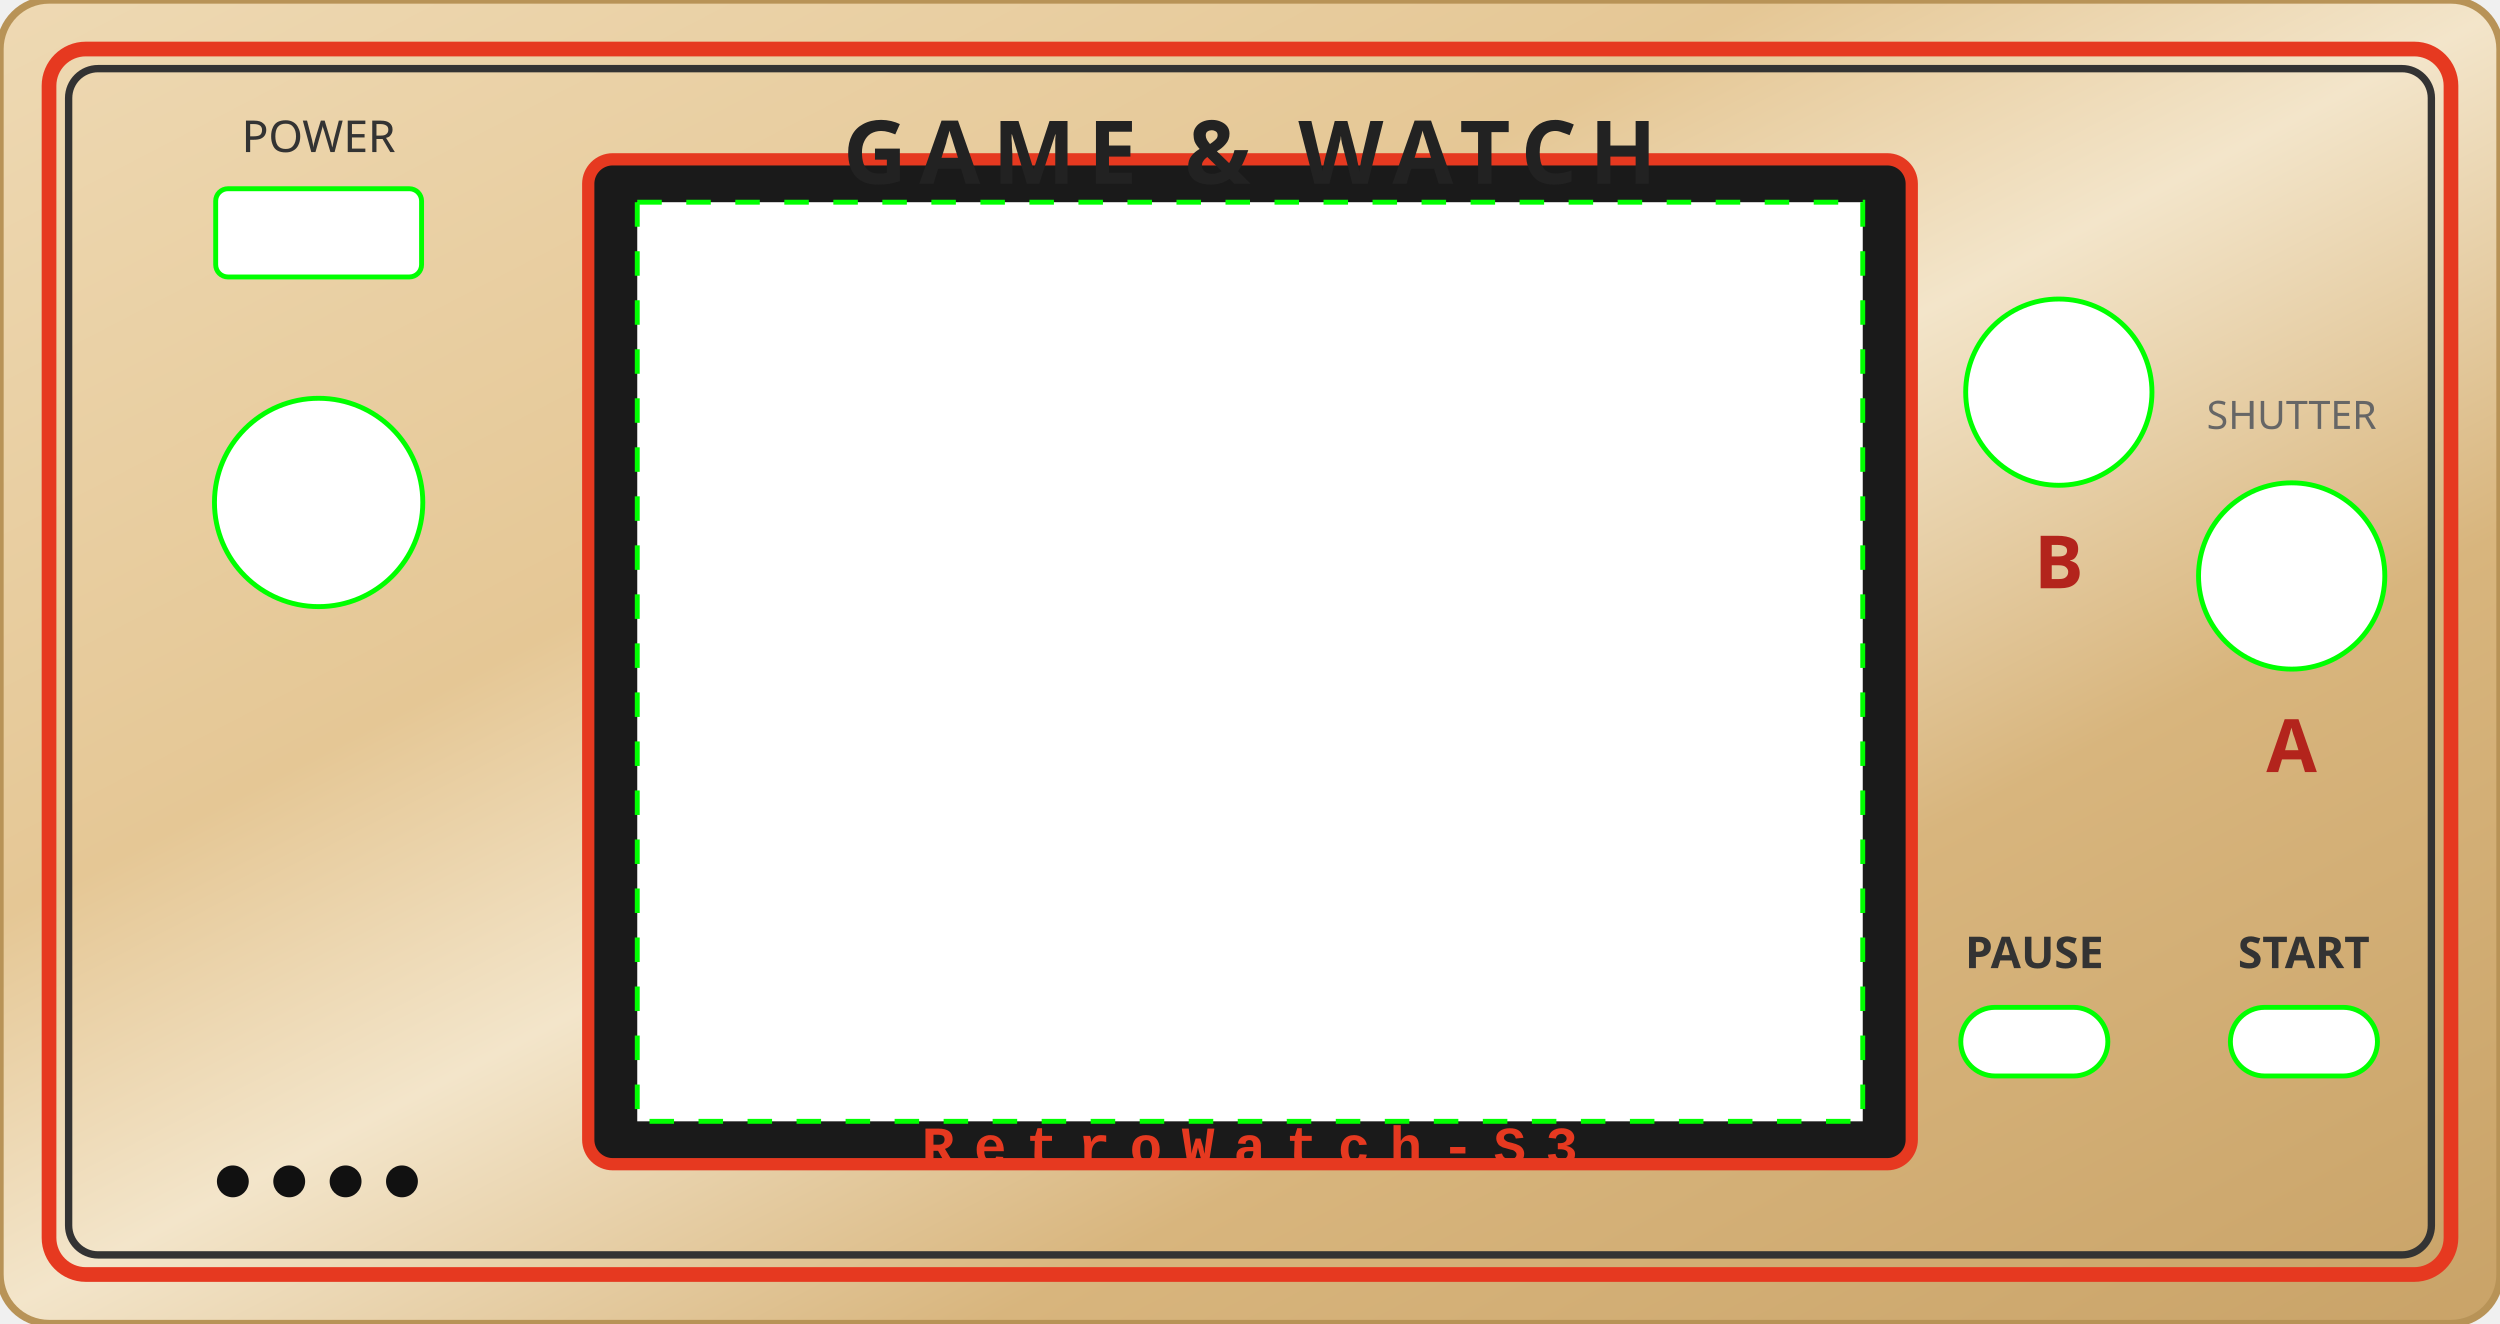
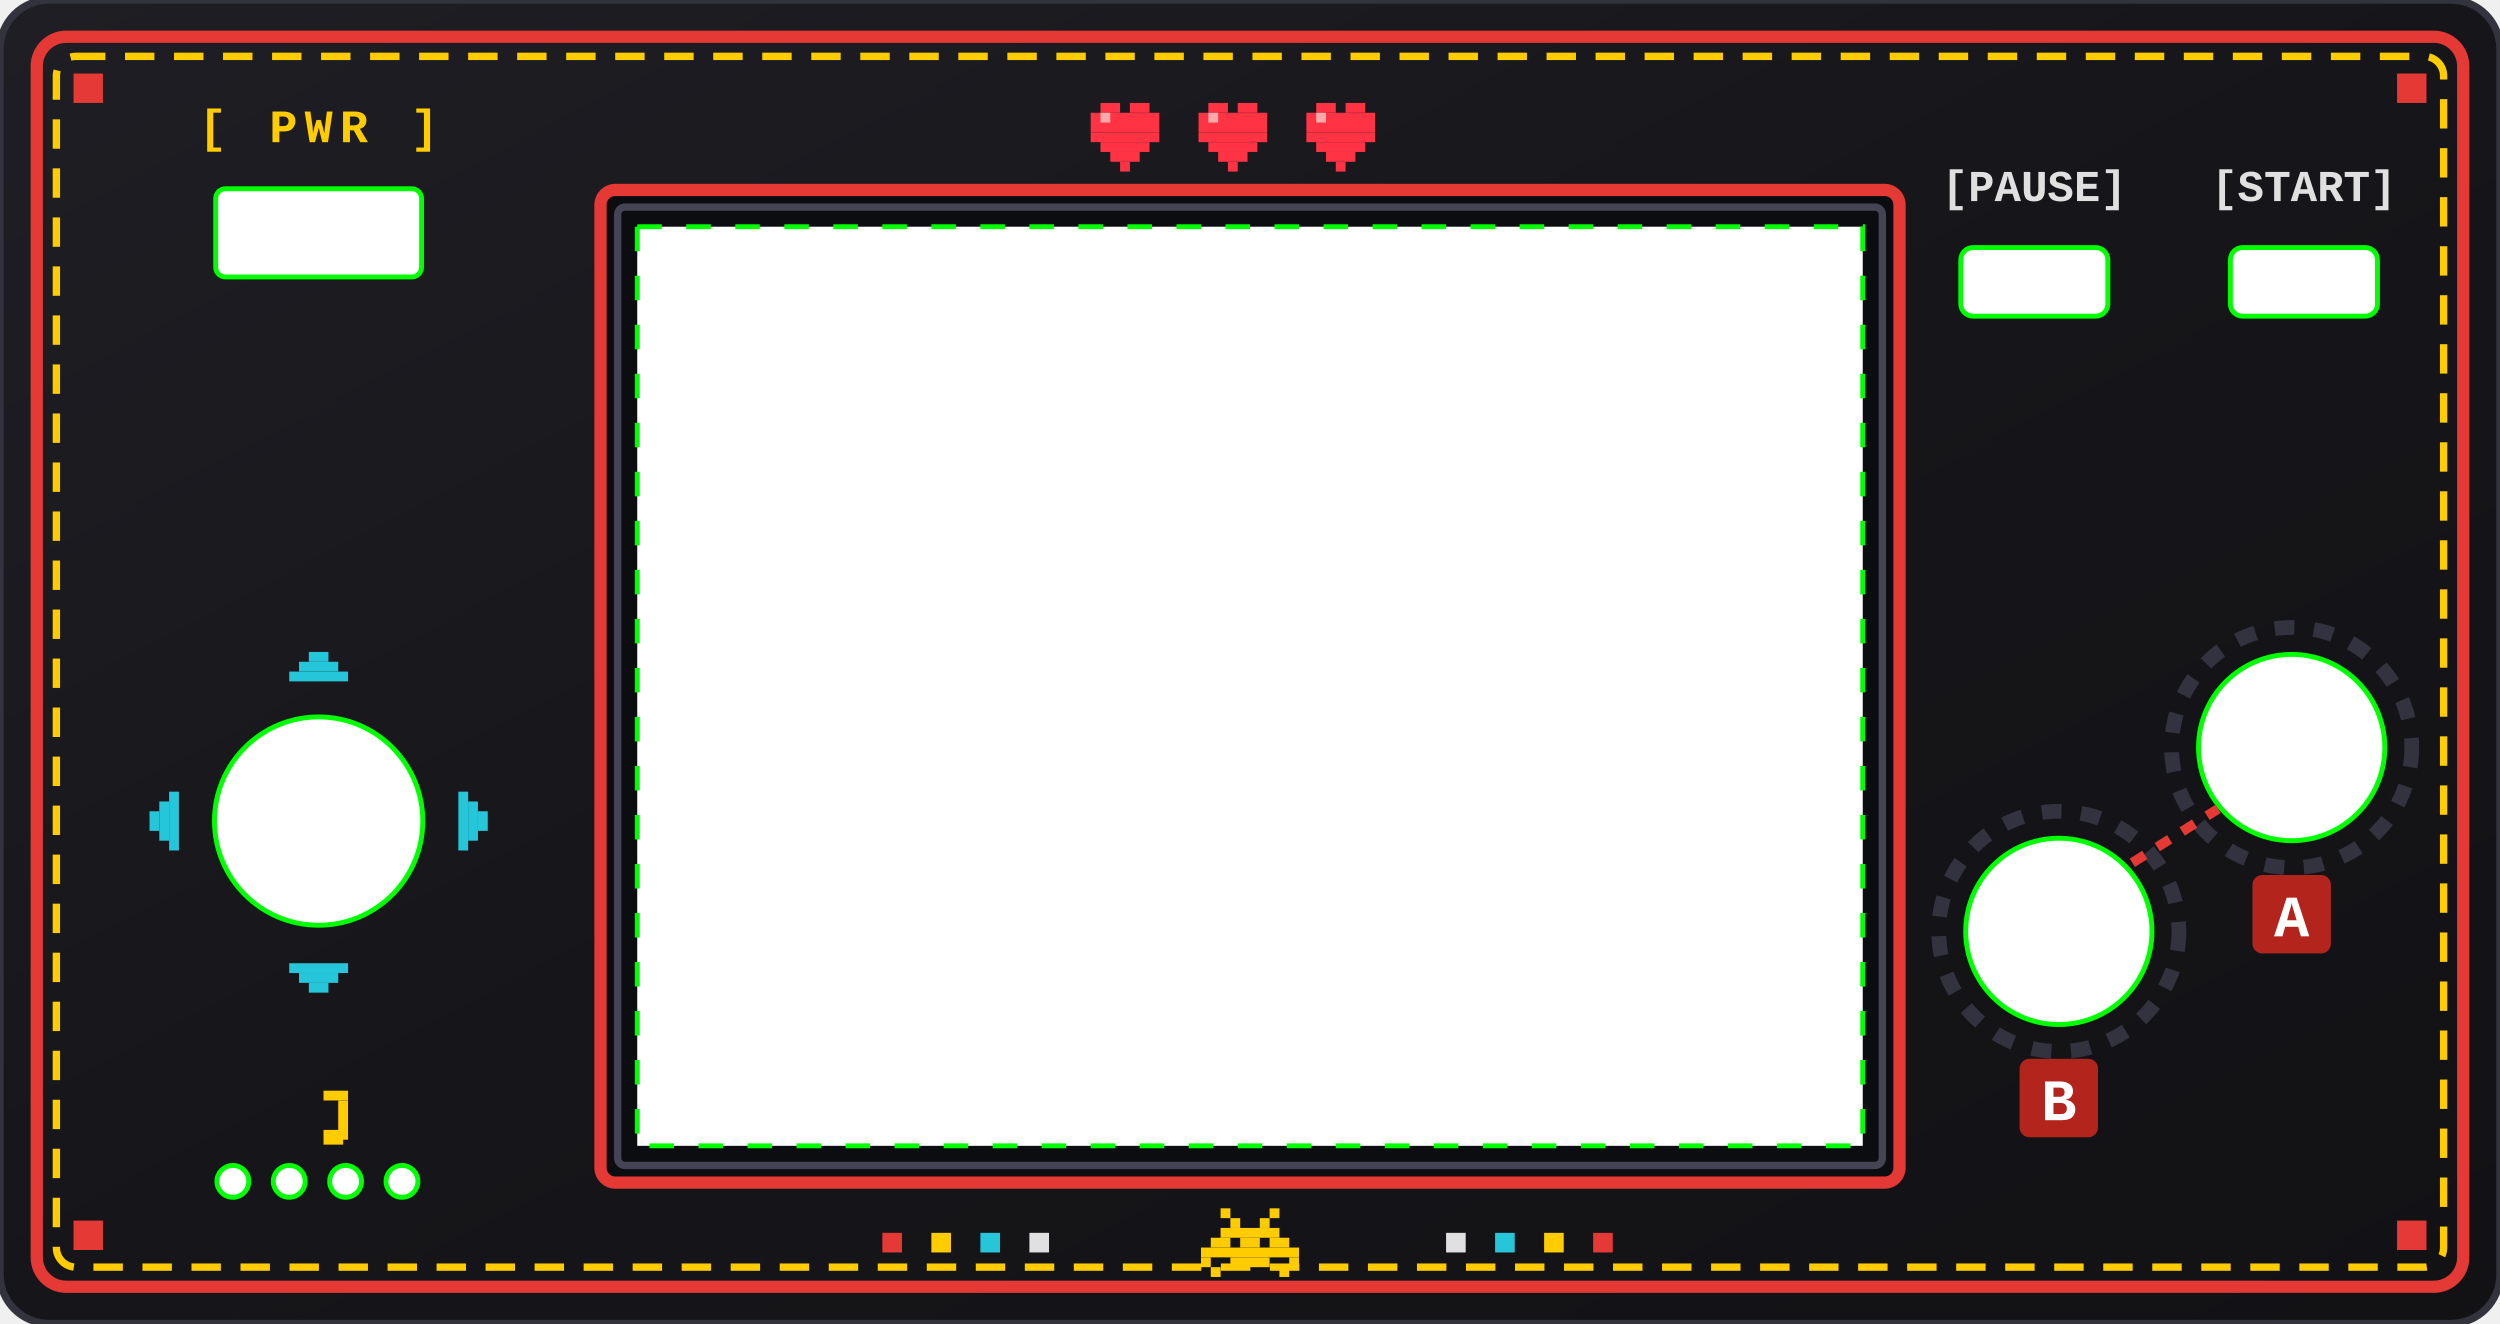
<svg xmlns="http://www.w3.org/2000/svg" viewBox="0 0 102 54" width="102mm" height="54mm">
  <defs>
-     <linearGradient id="champagneGold" x1="0%" y1="0%" x2="100%" y2="100%">
-       <stop offset="0%" stop-color="#EED9B3" />
-       <stop offset="35%" stop-color="#E5C795" />
-       <stop offset="50%" stop-color="#F3E5CA" />
-       <stop offset="70%" stop-color="#D8B57D" />
-       <stop offset="100%" stop-color="#C9A368" />
+     <linearGradient id="pixelBg" x1="0%" y1="0%" x2="100%" y2="100%">
+       <stop offset="0%" stop-color="#1E1E24" />
+       <stop offset="50%" stop-color="#16161A" />
+       <stop offset="100%" stop-color="#121215" />
    </linearGradient>
+     <g id="pixelHeart">
+       <rect x="0.4" y="0.0" width="0.8" height="0.4" fill="#FF3344" />
+       <rect x="1.6" y="0.0" width="0.8" height="0.4" fill="#FF3344" />
+       <rect x="0.0" y="0.4" width="2.8" height="0.8" fill="#FF3344" />
+       <rect x="0.4" y="0.4" width="0.4" height="0.4" fill="#FFAAAA" />
+       <rect x="0.0" y="1.2" width="2.8" height="0.4" fill="#FF3344" />
+       <rect x="0.4" y="1.6" width="2.0" height="0.4" fill="#FF3344" />
+       <rect x="0.8" y="2.0" width="1.2" height="0.4" fill="#FF3344" />
+       <rect x="1.2" y="2.4" width="0.4" height="0.4" fill="#FF3344" />
+     </g>
+     <g id="pixelInvader">
+       <rect x="0.8" y="0.0" width="0.4" height="0.4" fill="#FFCC00" />
+       <rect x="2.8" y="0.0" width="0.4" height="0.4" fill="#FFCC00" />
+       <rect x="1.2" y="0.4" width="0.4" height="0.4" fill="#FFCC00" />
+       <rect x="2.4" y="0.4" width="0.4" height="0.4" fill="#FFCC00" />
+       <rect x="0.8" y="0.8" width="2.4" height="0.4" fill="#FFCC00" />
+       <rect x="0.4" y="1.2" width="0.8" height="0.4" fill="#FFCC00" />
+       <rect x="1.6" y="1.2" width="0.8" height="0.4" fill="#FFCC00" />
+       <rect x="2.8" y="1.2" width="0.8" height="0.4" fill="#FFCC00" />
+       <rect x="0.0" y="1.6" width="4.0" height="0.4" fill="#FFCC00" />
+       <rect x="0.0" y="2.0" width="0.4" height="0.4" fill="#FFCC00" />
+       <rect x="1.2" y="2.0" width="1.6" height="0.4" fill="#FFCC00" />
+       <rect x="3.6" y="2.0" width="0.4" height="0.4" fill="#FFCC00" />
+       <rect x="0.4" y="2.4" width="0.4" height="0.4" fill="#FFCC00" />
+       <rect x="3.2" y="2.4" width="0.4" height="0.4" fill="#FFCC00" />
+     </g>
  </defs>
-   <rect x="0" y="0" width="102" height="54" rx="2" ry="2" fill="url(#champagneGold)" stroke="#B89357" stroke-width="0.3" />
-   <rect x="2" y="2" width="98" height="50" rx="1.5" ry="1.5" fill="none" stroke="#E63920" stroke-width="0.6" />
-   <rect x="2.8" y="2.8" width="96.4" height="48.4" rx="1.2" ry="1.2" fill="none" stroke="#333333" stroke-width="0.3" />
-   <rect x="24.0" y="6.5" width="54.0" height="41.0" rx="1" ry="1" fill="#1A1A1A" stroke="#E63920" stroke-width="0.5" />
-   <rect x="26.0" y="8.25" width="50.0" height="37.5" fill="#FFFFFF" stroke="#00FF00" stroke-width="0.2" stroke-dasharray="1,1" />
-   <text x="51.0" y="7.5" font-family="'Impact', 'Arial Black', sans-serif" font-size="3.6" font-weight="bold" fill="#222222" text-anchor="middle" letter-spacing="0.5">GAME &amp; WATCH</text>
-   <text x="51.0" y="47.5" font-family="'Courier New', monospace" font-size="2.2" font-weight="bold" fill="#E63920" text-anchor="middle" letter-spacing="0.8">RetroWatch-S3</text>
-   <rect x="8.8" y="7.7" width="8.4" height="3.6" rx="0.5" ry="0.5" fill="#FFFFFF" stroke="#00FF00" stroke-width="0.2" />
-   <text x="13.0" y="6.2" font-family="sans-serif" font-size="1.8" fill="#333333" text-anchor="middle">POWER</text>
-   <circle cx="13.0" cy="20.5" r="4.25" fill="#FFFFFF" stroke="#00FF00" stroke-width="0.2" />
-   <circle cx="9.5" cy="48.2" r="0.65" fill="#111111" />
-   <circle cx="11.8" cy="48.2" r="0.65" fill="#111111" />
-   <circle cx="14.1" cy="48.2" r="0.65" fill="#111111" />
-   <circle cx="16.4" cy="48.2" r="0.65" fill="#111111" />
-   <rect x="80.0" y="41.1" width="6.0" height="2.8" rx="1.4" ry="1.4" fill="#FFFFFF" stroke="#00FF00" stroke-width="0.2" />
-   <text x="83.0" y="39.5" font-family="sans-serif" font-size="1.8" font-weight="bold" fill="#333333" text-anchor="middle">PAUSE</text>
-   <rect x="91.0" y="41.1" width="6.0" height="2.8" rx="1.4" ry="1.4" fill="#FFFFFF" stroke="#00FF00" stroke-width="0.2" />
-   <text x="94.0" y="39.5" font-family="sans-serif" font-size="1.8" font-weight="bold" fill="#333333" text-anchor="middle">START</text>
-   <circle cx="84.0" cy="16.0" r="3.8" fill="#FFFFFF" stroke="#00FF00" stroke-width="0.2" />
-   <text x="84.0" y="24.0" font-family="sans-serif" font-size="3.0" font-weight="bold" fill="#B3241C" text-anchor="middle">B</text>
-   <circle cx="93.5" cy="23.5" r="3.8" fill="#FFFFFF" stroke="#00FF00" stroke-width="0.2" />
-   <text x="93.5" y="31.5" font-family="sans-serif" font-size="3.0" font-weight="bold" fill="#B3241C" text-anchor="middle">A</text>
-   <text x="93.5" y="17.5" font-family="sans-serif" font-size="1.6" fill="#666666" text-anchor="middle">SHUTTER</text>
+   <rect x="0" y="0" width="102" height="54" rx="2" ry="2" fill="url(#pixelBg)" stroke="#33333E" stroke-width="0.3" />
+   <rect x="1.5" y="1.5" width="99.0" height="51.0" rx="1.2" ry="1.2" fill="none" stroke="#E53935" stroke-width="0.5" />
+   <rect x="2.3" y="2.3" width="97.4" height="49.4" rx="0.8" ry="0.8" fill="none" stroke="#FFCC00" stroke-width="0.3" stroke-dasharray="1.2,0.8" />
+   <rect x="3.0" y="3.0" width="1.2" height="1.2" fill="#E53935" />
+   <rect x="97.8" y="3.0" width="1.2" height="1.2" fill="#E53935" />
+   <rect x="3.0" y="49.8" width="1.2" height="1.2" fill="#E53935" />
+   <rect x="97.8" y="49.8" width="1.2" height="1.2" fill="#E53935" />
+   <rect x="24.5" y="7.75" width="53.0" height="40.5" rx="0.6" ry="0.6" fill="#0C0D10" stroke="#E53935" stroke-width="0.5" />
+   <rect x="25.2" y="8.45" width="51.6" height="39.1" rx="0.3" ry="0.3" fill="none" stroke="#444455" stroke-width="0.3" />
+   <rect x="26.0" y="9.25" width="50.0" height="37.5" fill="#FFFFFF" stroke="#00FF00" stroke-width="0.2" stroke-dasharray="1,1" />
+   <g transform="translate(44.5, 4.2)">
+     <use href="#pixelHeart" x="0" y="0" />
+     <use href="#pixelHeart" x="4.4" y="0" />
+     <use href="#pixelHeart" x="8.8" y="0" />
+   </g>
+   <g transform="translate(49.0, 49.3)">
+     <use href="#pixelInvader" x="0" y="0" />
+   </g>
+   <rect x="36.0" y="50.3" width="0.8" height="0.8" fill="#E53935" />
+   <rect x="38.0" y="50.3" width="0.8" height="0.8" fill="#FFCC00" />
+   <rect x="40.0" y="50.3" width="0.8" height="0.8" fill="#26C6DA" />
+   <rect x="42.0" y="50.3" width="0.8" height="0.8" fill="#E0E0E0" />
+   <rect x="59.0" y="50.3" width="0.8" height="0.8" fill="#E0E0E0" />
+   <rect x="61.0" y="50.3" width="0.8" height="0.8" fill="#26C6DA" />
+   <rect x="63.0" y="50.3" width="0.8" height="0.8" fill="#FFCC00" />
+   <rect x="65.0" y="50.3" width="0.8" height="0.8" fill="#E53935" />
+   <rect x="8.8" y="7.7" width="8.4" height="3.6" rx="0.4" ry="0.4" fill="#FFFFFF" stroke="#00FF00" stroke-width="0.2" />
+   <text x="13.0" y="5.8" font-family="'Courier New', monospace" font-size="1.9" font-weight="bold" fill="#FFCC00" text-anchor="middle" letter-spacing="0.3">[ PWR ]</text>
+   <circle cx="13.0" cy="33.5" r="4.25" fill="#FFFFFF" stroke="#00FF00" stroke-width="0.2" />
+   <g transform="translate(11.8, 26.6)">
+     <rect x="0.8" y="0.0" width="0.8" height="0.4" fill="#26C6DA" />
+     <rect x="0.4" y="0.4" width="1.6" height="0.4" fill="#26C6DA" />
+     <rect x="0.0" y="0.8" width="2.4" height="0.4" fill="#26C6DA" />
+   </g>
+   <g transform="translate(11.8, 39.3)">
+     <rect x="0.0" y="0.0" width="2.4" height="0.4" fill="#26C6DA" />
+     <rect x="0.4" y="0.4" width="1.6" height="0.4" fill="#26C6DA" />
+     <rect x="0.8" y="0.8" width="0.8" height="0.4" fill="#26C6DA" />
+   </g>
+   <g transform="translate(6.1, 32.3)">
+     <rect x="0.8" y="0.0" width="0.4" height="2.4" fill="#26C6DA" />
+     <rect x="0.4" y="0.4" width="0.4" height="1.6" fill="#26C6DA" />
+     <rect x="0.0" y="0.8" width="0.4" height="0.8" fill="#26C6DA" />
+   </g>
+   <g transform="translate(18.7, 32.3)">
+     <rect x="0.0" y="0.0" width="0.4" height="2.4" fill="#26C6DA" />
+     <rect x="0.4" y="0.4" width="0.4" height="1.6" fill="#26C6DA" />
+     <rect x="0.8" y="0.8" width="0.4" height="0.8" fill="#26C6DA" />
+   </g>
+   <circle cx="9.5" cy="48.2" r="0.65" fill="#FFFFFF" stroke="#00FF00" stroke-width="0.2" />
+   <circle cx="11.8" cy="48.2" r="0.65" fill="#FFFFFF" stroke="#00FF00" stroke-width="0.2" />
+   <circle cx="14.1" cy="48.2" r="0.65" fill="#FFFFFF" stroke="#00FF00" stroke-width="0.2" />
+   <circle cx="16.4" cy="48.2" r="0.65" fill="#FFFFFF" stroke="#00FF00" stroke-width="0.2" />
+   <g transform="translate(12.2, 44.5)">
+     <rect x="1.0" y="0.0" width="1.0" height="0.4" fill="#FFCC00" />
+     <rect x="1.6" y="0.4" width="0.4" height="1.6" fill="#FFCC00" />
+     <rect x="1.0" y="1.6" width="0.8" height="0.6" fill="#FFCC00" />
+   </g>
+   <rect x="80.0" y="10.1" width="6.0" height="2.8" rx="0.5" ry="0.5" fill="#FFFFFF" stroke="#00FF00" stroke-width="0.2" />
+   <text x="83.0" y="8.2" font-family="'Courier New', monospace" font-size="1.8" font-weight="bold" fill="#E0E0E0" text-anchor="middle">[PAUSE]</text>
+   <rect x="91.0" y="10.1" width="6.0" height="2.8" rx="0.5" ry="0.5" fill="#FFFFFF" stroke="#00FF00" stroke-width="0.2" />
+   <text x="94.0" y="8.2" font-family="'Courier New', monospace" font-size="1.8" font-weight="bold" fill="#E0E0E0" text-anchor="middle">[START]</text>
+   <circle cx="84.0" cy="38.0" r="4.9" fill="none" stroke="#333340" stroke-width="0.6" stroke-dasharray="0.8,0.8" />
+   <circle cx="84.0" cy="38.0" r="3.8" fill="#FFFFFF" stroke="#00FF00" stroke-width="0.2" />
+   <rect x="82.4" y="43.2" width="3.2" height="3.2" rx="0.4" fill="#B3241C" />
+   <text x="84.0" y="45.7" font-family="'Courier New', monospace" font-size="2.4" font-weight="bold" fill="#FFFFFF" text-anchor="middle">B</text>
+   <circle cx="93.5" cy="30.5" r="4.9" fill="none" stroke="#333340" stroke-width="0.6" stroke-dasharray="0.8,0.8" />
+   <circle cx="93.5" cy="30.5" r="3.8" fill="#FFFFFF" stroke="#00FF00" stroke-width="0.2" />
+   <rect x="91.9" y="35.7" width="3.2" height="3.2" rx="0.4" fill="#B3241C" />
+   <text x="93.5" y="38.2" font-family="'Courier New', monospace" font-size="2.4" font-weight="bold" fill="#FFFFFF" text-anchor="middle">A</text>
+   <line x1="87.0" y1="35.2" x2="90.5" y2="33.0" stroke="#E53935" stroke-width="0.4" stroke-dasharray="0.6,0.6" />
</svg>
